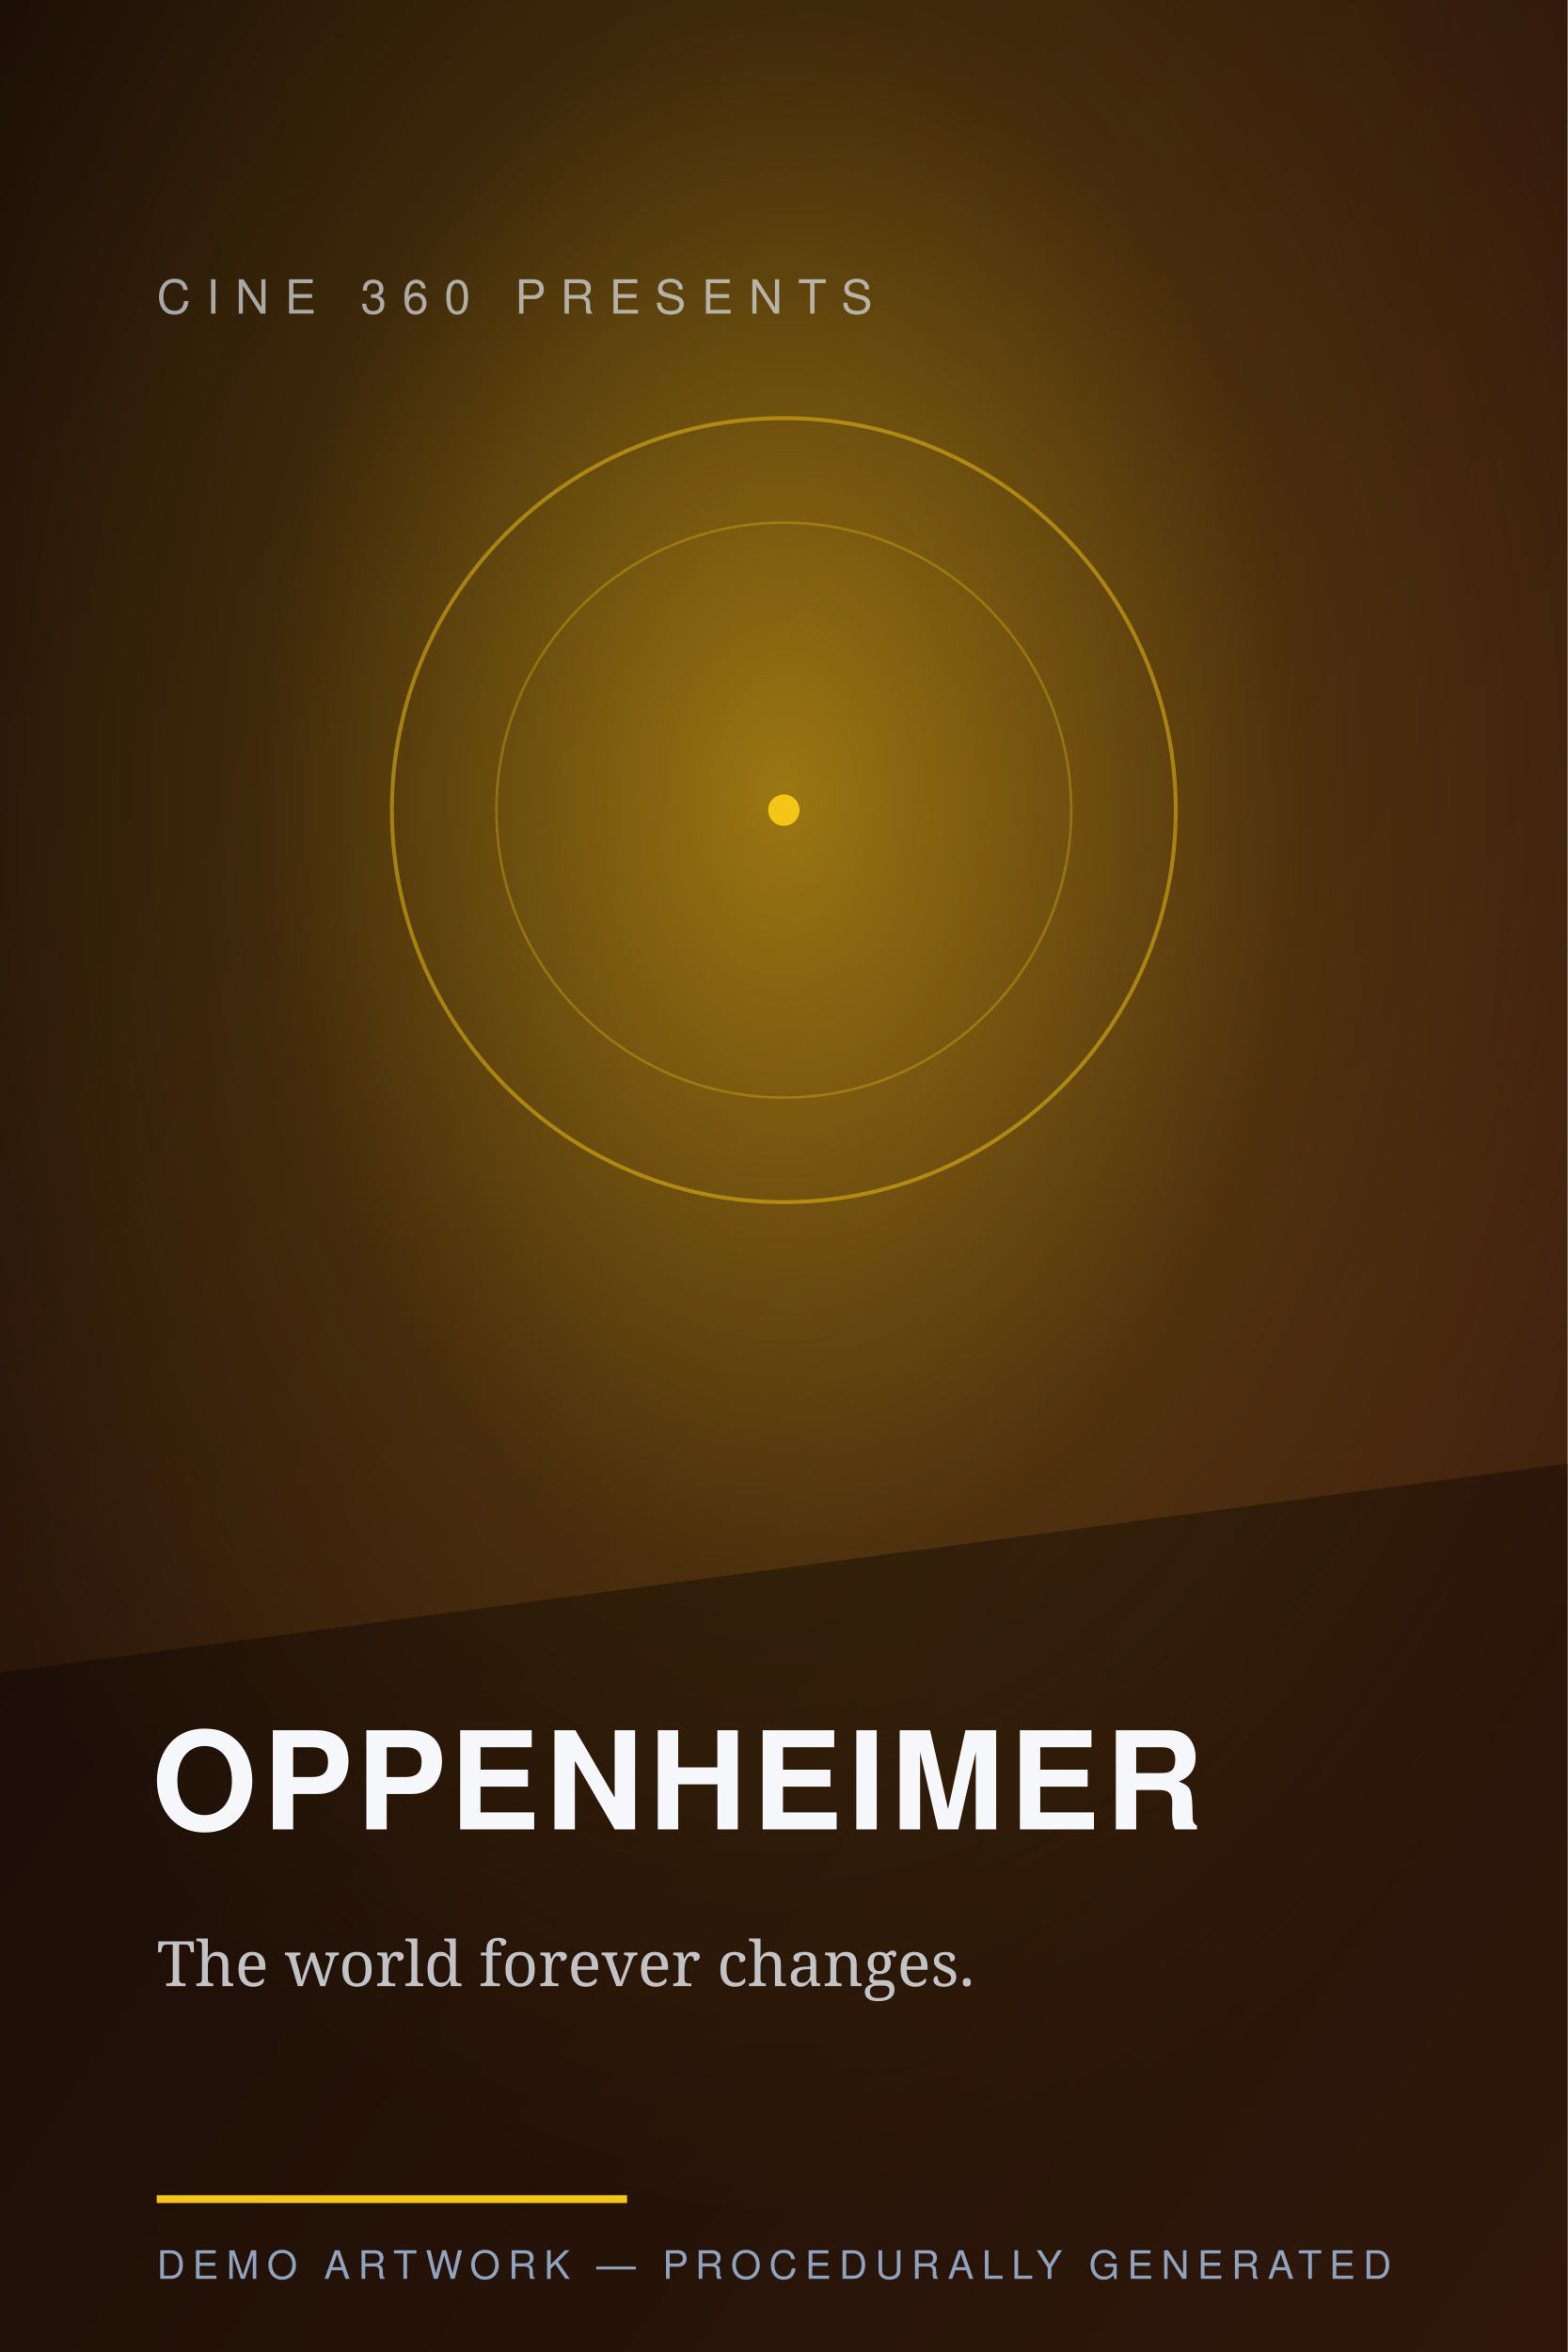
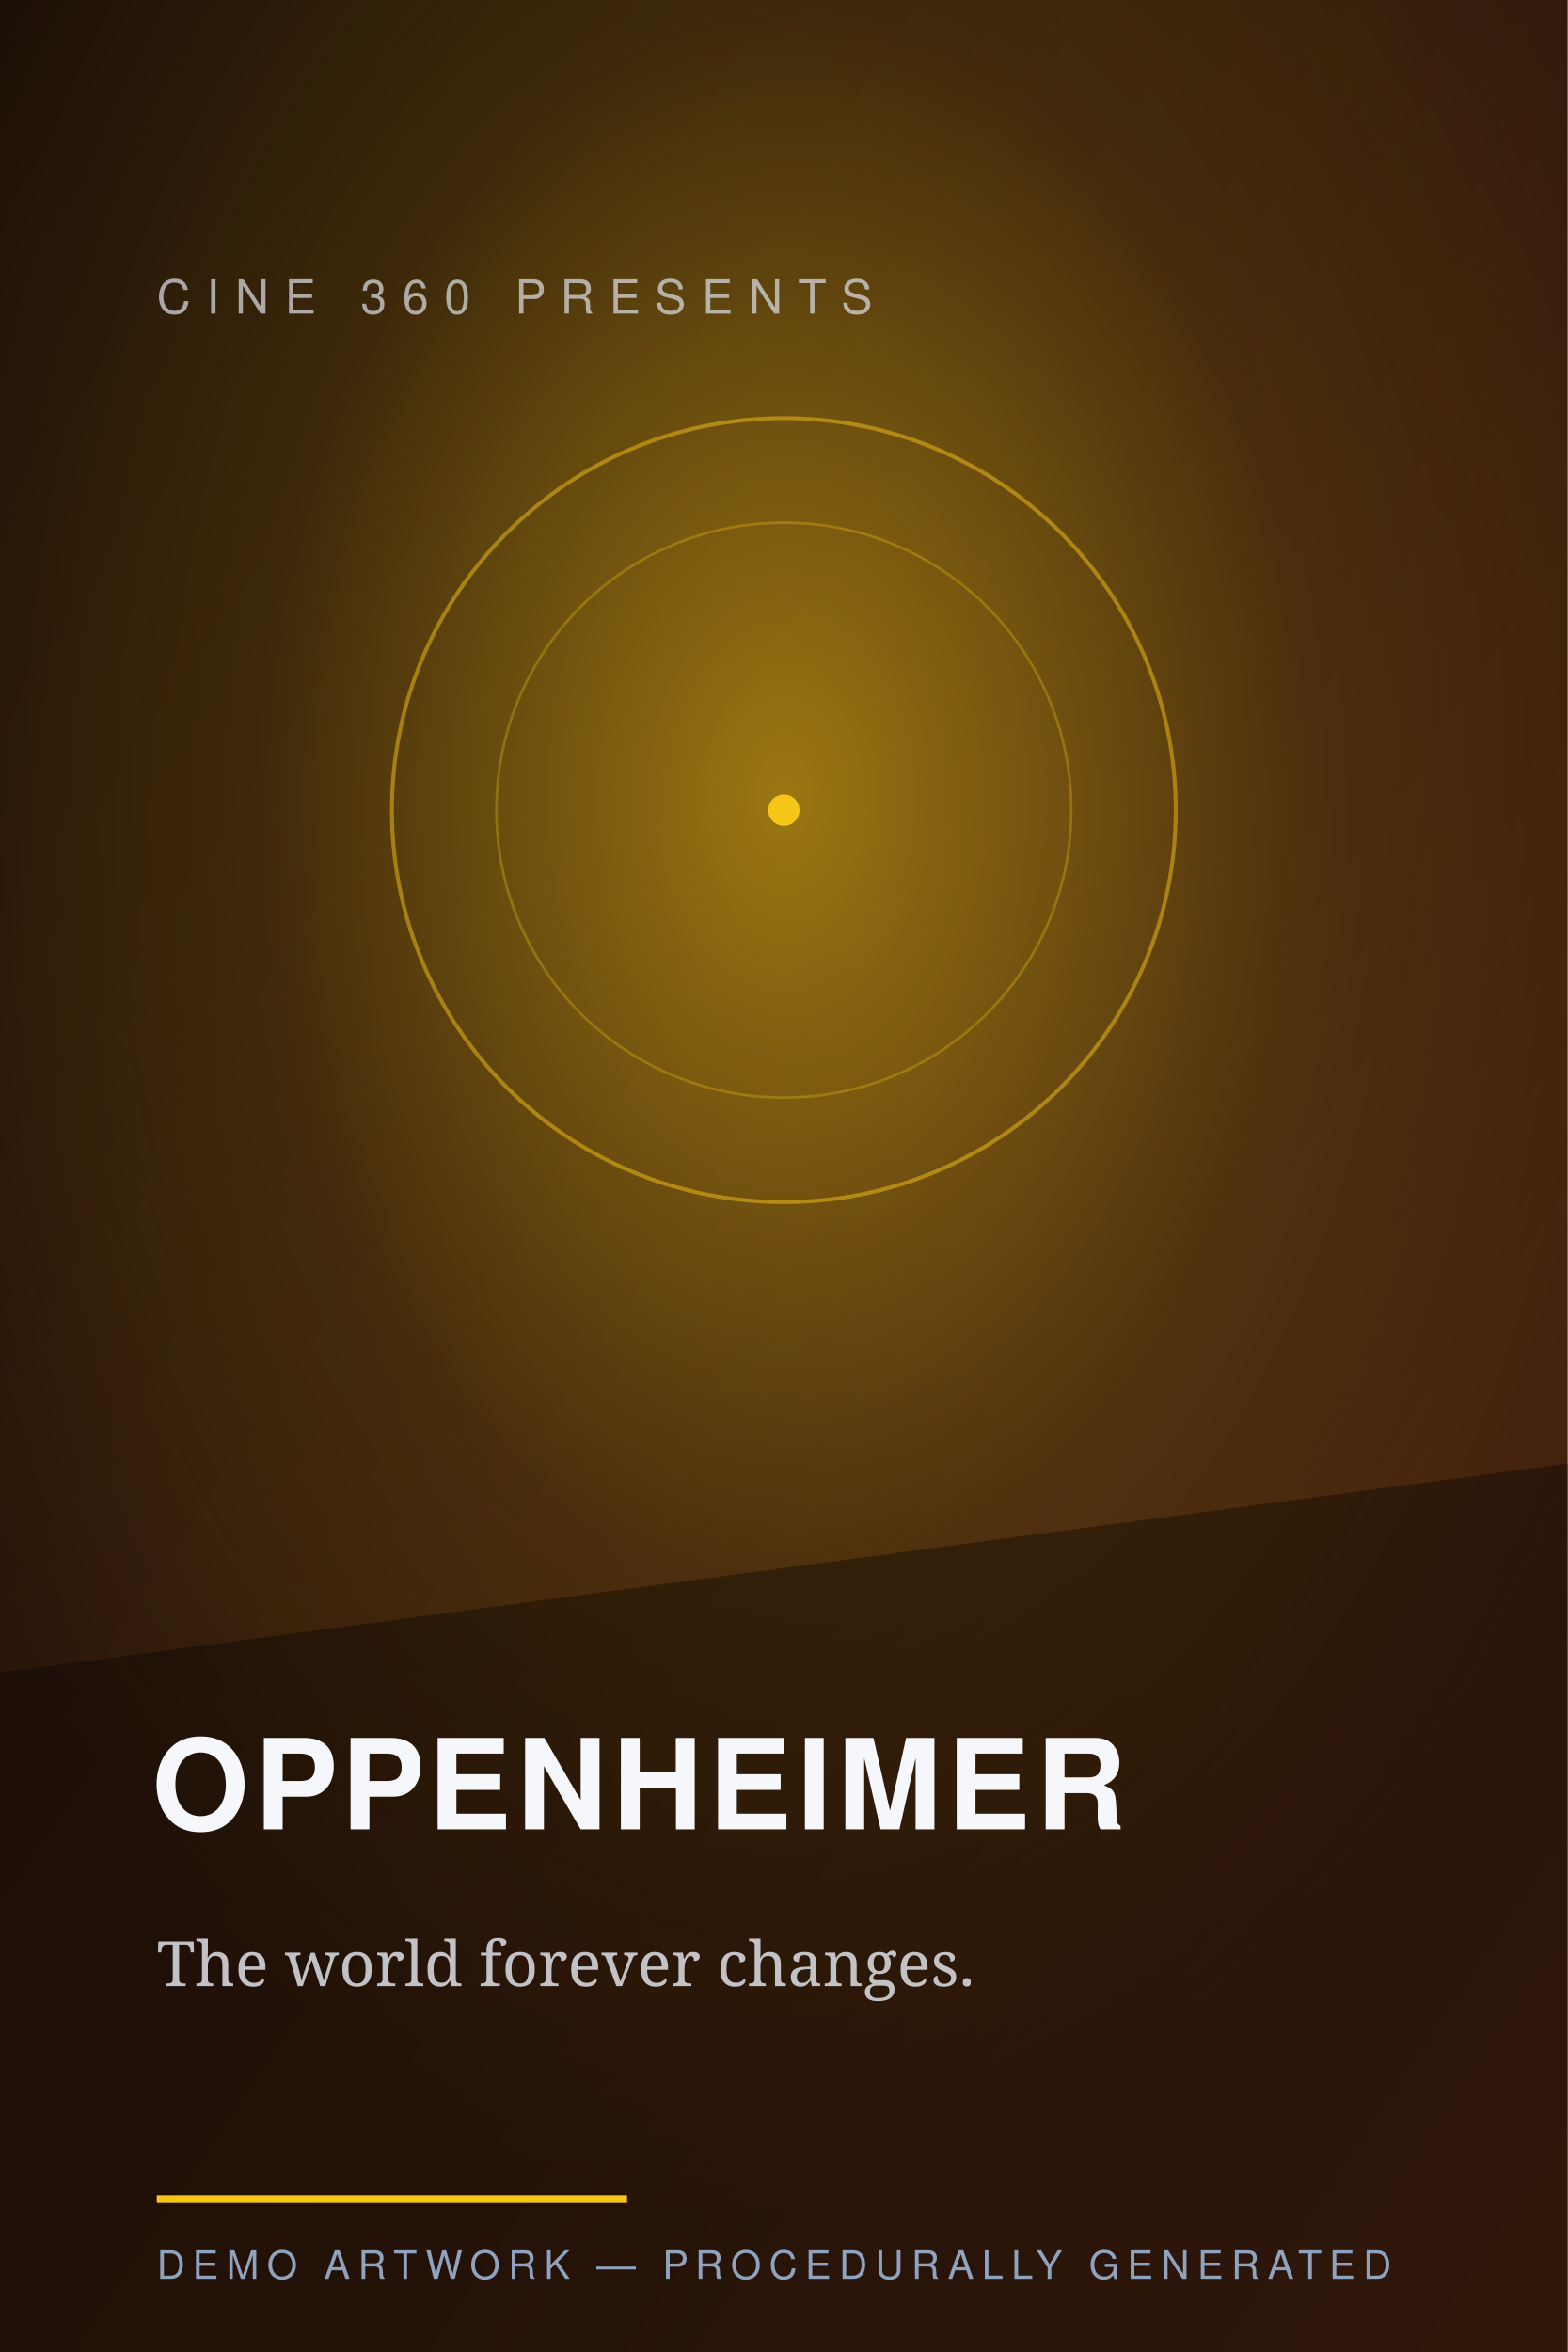
<svg xmlns="http://www.w3.org/2000/svg" width="600" height="900" viewBox="0 0 600 900">
  <defs>
    <linearGradient id="bg" x1="0" y1="0" x2="1" y2="1">
      <stop offset="0%" stop-color="#1A0E06" />
      <stop offset="100%" stop-color="#4A2410" />
    </linearGradient>
    <radialGradient id="glow" cx="50%" cy="34%" r="60%">
      <stop offset="0%" stop-color="#F5C518" stop-opacity="0.55" />
      <stop offset="55%" stop-color="#F5C518" stop-opacity="0.12" />
      <stop offset="100%" stop-color="#F5C518" stop-opacity="0" />
    </radialGradient>
  </defs>
  <rect width="600" height="900" fill="url(#bg)" />
  <rect width="600" height="900" fill="url(#glow)" />
  <circle cx="300" cy="310" r="150" fill="none" stroke="#F5C518" stroke-opacity="0.5" stroke-width="1.5" />
  <circle cx="300" cy="310" r="110" fill="none" stroke="#F5C518" stroke-opacity="0.3" stroke-width="1" />
  <circle cx="300" cy="310" r="6" fill="#F5C518" />
  <path d="M0 640 L600 560 L600 900 L0 900 Z" fill="#000" opacity="0.35" />
  <text x="60" y="120" font-family="Helvetica, Arial, sans-serif" font-size="18" letter-spacing="6" fill="#DDE1E8" opacity="0.7">CINE 360 PRESENTS</text>
-   <text x="58" y="700" font-family="Helvetica, Arial, sans-serif" font-weight="bold" font-size="52" fill="#F5F7FA" letter-spacing="2">OPPENHEIMER</text>
+   <text x="58" y="700" font-family="Helvetica, Arial, sans-serif" font-weight="bold" font-size="48" fill="#F5F7FA" letter-spacing="2">OPPENHEIMER</text>
  <text x="60" y="760" font-family="Georgia, serif" font-size="24" fill="#DDE1E8" opacity="0.85">The world forever changes.</text>
  <rect x="60" y="840" width="180" height="3" fill="#F5C518" />
  <text x="60" y="872" font-family="Helvetica, Arial, sans-serif" font-size="15" letter-spacing="3" fill="#8FA3BF">DEMO ARTWORK — PROCEDURALLY GENERATED</text>
</svg>
